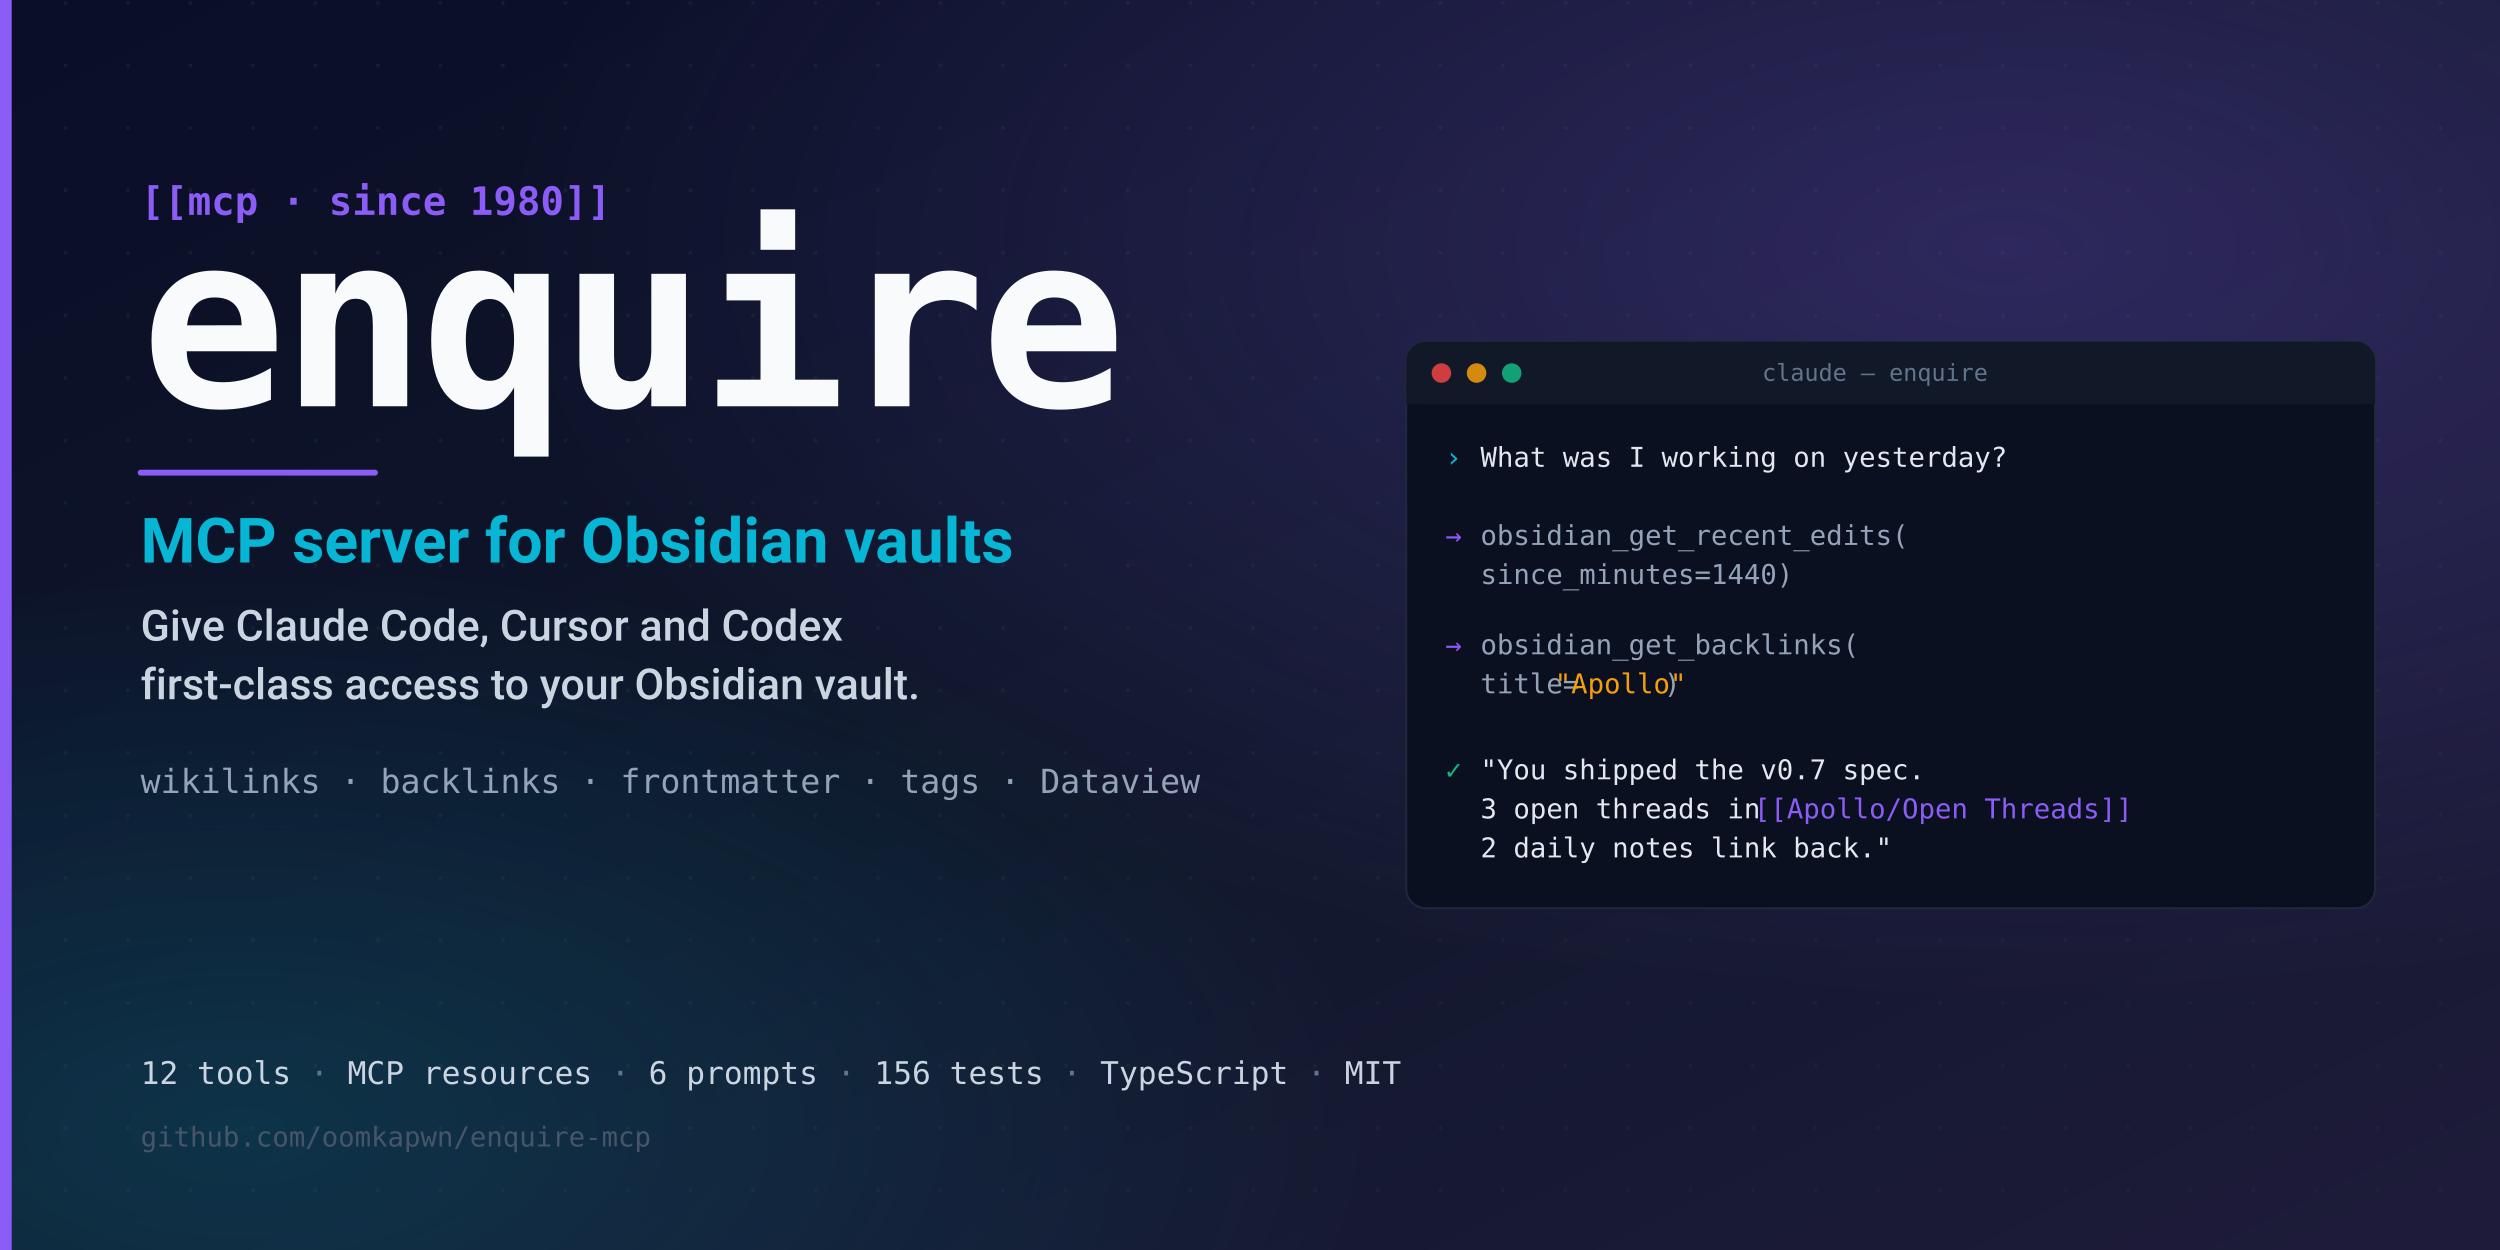
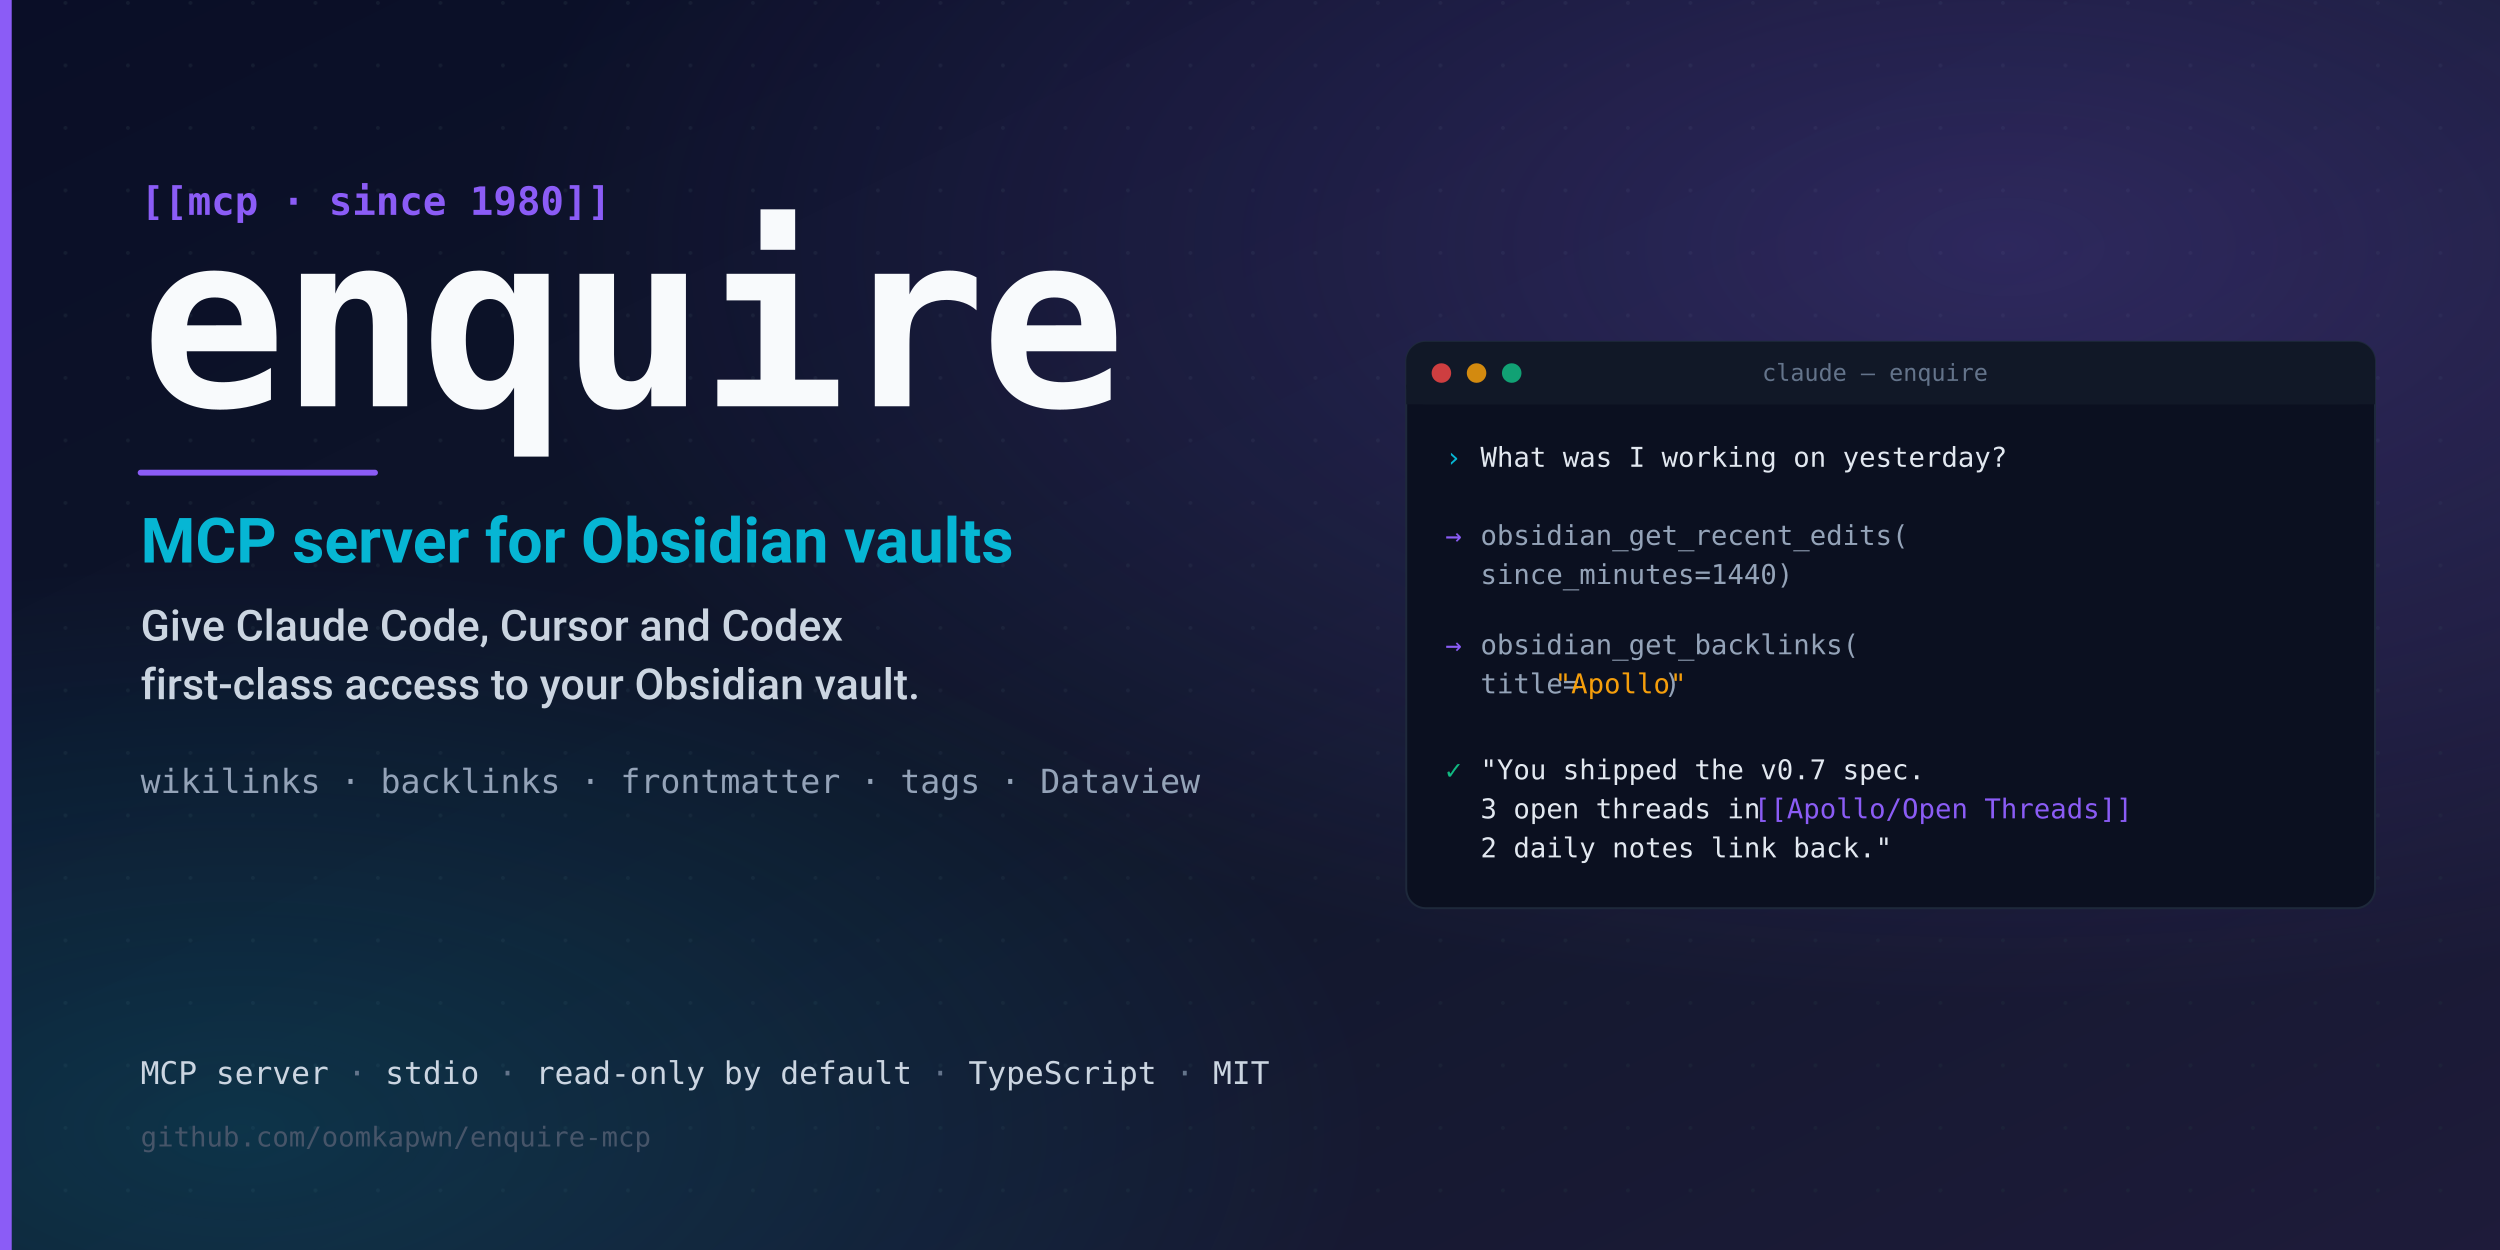
<svg xmlns="http://www.w3.org/2000/svg" width="1280" height="640" viewBox="0 0 1280 640">
  <defs>
    <linearGradient id="bg" x1="0%" y1="0%" x2="100%" y2="100%">
      <stop offset="0%" stop-color="#0a0e27" />
      <stop offset="50%" stop-color="#0f172a" />
      <stop offset="100%" stop-color="#1e1b3a" />
    </linearGradient>
    <radialGradient id="glow" cx="80%" cy="20%" r="60%">
      <stop offset="0%" stop-color="#8b5cf6" stop-opacity="0.25" />
      <stop offset="100%" stop-color="#8b5cf6" stop-opacity="0" />
    </radialGradient>
    <radialGradient id="glow2" cx="10%" cy="90%" r="45%">
      <stop offset="0%" stop-color="#06b6d4" stop-opacity="0.18" />
      <stop offset="100%" stop-color="#06b6d4" stop-opacity="0" />
    </radialGradient>
    <pattern id="dots" x="0" y="0" width="32" height="32" patternUnits="userSpaceOnUse">
      <circle cx="1.5" cy="1.5" r="1" fill="#1e293b" opacity="0.5" />
    </pattern>
  </defs>
  <rect width="1280" height="640" fill="url(#bg)" />
  <rect width="1280" height="640" fill="url(#dots)" />
  <rect width="1280" height="640" fill="url(#glow)" />
  <rect width="1280" height="640" fill="url(#glow2)" />
  <rect x="0" y="0" width="6" height="640" fill="#8b5cf6" />
  <g transform="translate(72, 110)">
    <text x="0" y="0" font-family="ui-monospace, 'SF Mono', Menlo, Monaco, Consolas, monospace" font-size="20" fill="#8b5cf6" font-weight="600">
      [[mcp · since 1980]]
    </text>
    <text x="0" y="98" font-family="ui-monospace, 'SF Mono', Menlo, Monaco, Consolas, monospace" font-size="124" fill="#f8fafc" font-weight="700" letter-spacing="-3">
      enquire
    </text>
    <line x1="0" y1="132" x2="120" y2="132" stroke="#8b5cf6" stroke-width="3" stroke-linecap="round" />
    <text x="0" y="178" font-family="-apple-system, system-ui, 'Segoe UI', Roboto, sans-serif" font-size="32" fill="#06b6d4" font-weight="600">
      MCP server for Obsidian vaults
    </text>
    <text x="0" y="218" font-family="-apple-system, system-ui, 'Segoe UI', Roboto, sans-serif" font-size="22" fill="#cbd5e1" font-weight="500">
      Give Claude Code, Cursor and Codex
    </text>
    <text x="0" y="248" font-family="-apple-system, system-ui, 'Segoe UI', Roboto, sans-serif" font-size="22" fill="#cbd5e1" font-weight="500">
      first-class access to your Obsidian vault.
    </text>
    <text x="0" y="296" font-family="ui-monospace, 'SF Mono', Menlo, Monaco, Consolas, monospace" font-size="17" fill="#94a3b8">
      wikilinks · backlinks · frontmatter · tags · Dataview
    </text>
  </g>
  <g transform="translate(720, 175)">
    <rect x="0" y="0" width="496" height="290" rx="10" ry="10" fill="#0b1020" stroke="#1e293b" stroke-width="1" />
    <rect x="0" y="0" width="496" height="32" rx="10" ry="10" fill="#111827" />
    <rect x="0" y="22" width="496" height="10" fill="#111827" />
    <circle cx="18" cy="16" r="5" fill="#ef4444" opacity="0.85" />
    <circle cx="36" cy="16" r="5" fill="#f59e0b" opacity="0.85" />
    <circle cx="54" cy="16" r="5" fill="#10b981" opacity="0.85" />
    <text x="240" y="20" font-family="ui-monospace, 'SF Mono', Menlo, Monaco, monospace" font-size="12" fill="#64748b" text-anchor="middle">claude — enquire</text>
    <g font-family="ui-monospace, 'SF Mono', Menlo, Monaco, Consolas, monospace" font-size="14">
      <text x="20" y="64" fill="#06b6d4">›</text>
      <text x="38" y="64" fill="#e2e8f0">What was I working on yesterday?</text>
      <text x="20" y="104" fill="#8b5cf6">→</text>
      <text x="38" y="104" fill="#94a3b8">obsidian_get_recent_edits(</text>
      <text x="38" y="124" fill="#94a3b8">  since_minutes=1440)</text>
      <text x="20" y="160" fill="#8b5cf6">→</text>
      <text x="38" y="160" fill="#94a3b8">obsidian_get_backlinks(</text>
      <text x="38" y="180" fill="#94a3b8">  title=</text>
      <text x="76" y="180" fill="#f59e0b">"Apollo"</text>
      <text x="132" y="180" fill="#94a3b8">)</text>
      <text x="20" y="224" fill="#10b981">✓</text>
      <text x="38" y="224" fill="#e2e8f0">"You shipped the v0.7 spec.</text>
      <text x="38" y="244" fill="#e2e8f0">3 open threads in </text>
      <text x="178" y="244" fill="#8b5cf6">[[Apollo/Open Threads]]</text>
      <text x="38" y="264" fill="#e2e8f0">2 daily notes link back."</text>
    </g>
  </g>
  <g transform="translate(72, 555)">
    <text x="0" y="0" font-family="ui-monospace, 'SF Mono', Menlo, Monaco, Consolas, monospace" font-size="16" fill="#64748b" font-weight="500">
-       <tspan fill="#cbd5e1">12 tools</tspan>
+       <tspan fill="#cbd5e1">MCP server</tspan>
      <tspan> · </tspan>
-       <tspan fill="#cbd5e1">MCP resources</tspan>
+       <tspan fill="#cbd5e1">stdio</tspan>
      <tspan> · </tspan>
-       <tspan fill="#cbd5e1">6 prompts</tspan>
-       <tspan> · </tspan>
-       <tspan fill="#cbd5e1">156 tests</tspan>
+       <tspan fill="#cbd5e1">read-only by default</tspan>
      <tspan> · </tspan>
      <tspan fill="#cbd5e1">TypeScript</tspan>
      <tspan> · </tspan>
      <tspan fill="#cbd5e1">MIT</tspan>
    </text>
    <text x="0" y="32" font-family="ui-monospace, 'SF Mono', Menlo, Monaco, Consolas, monospace" font-size="14" fill="#475569">
      github.com/oomkapwn/enquire-mcp
    </text>
  </g>
</svg>
